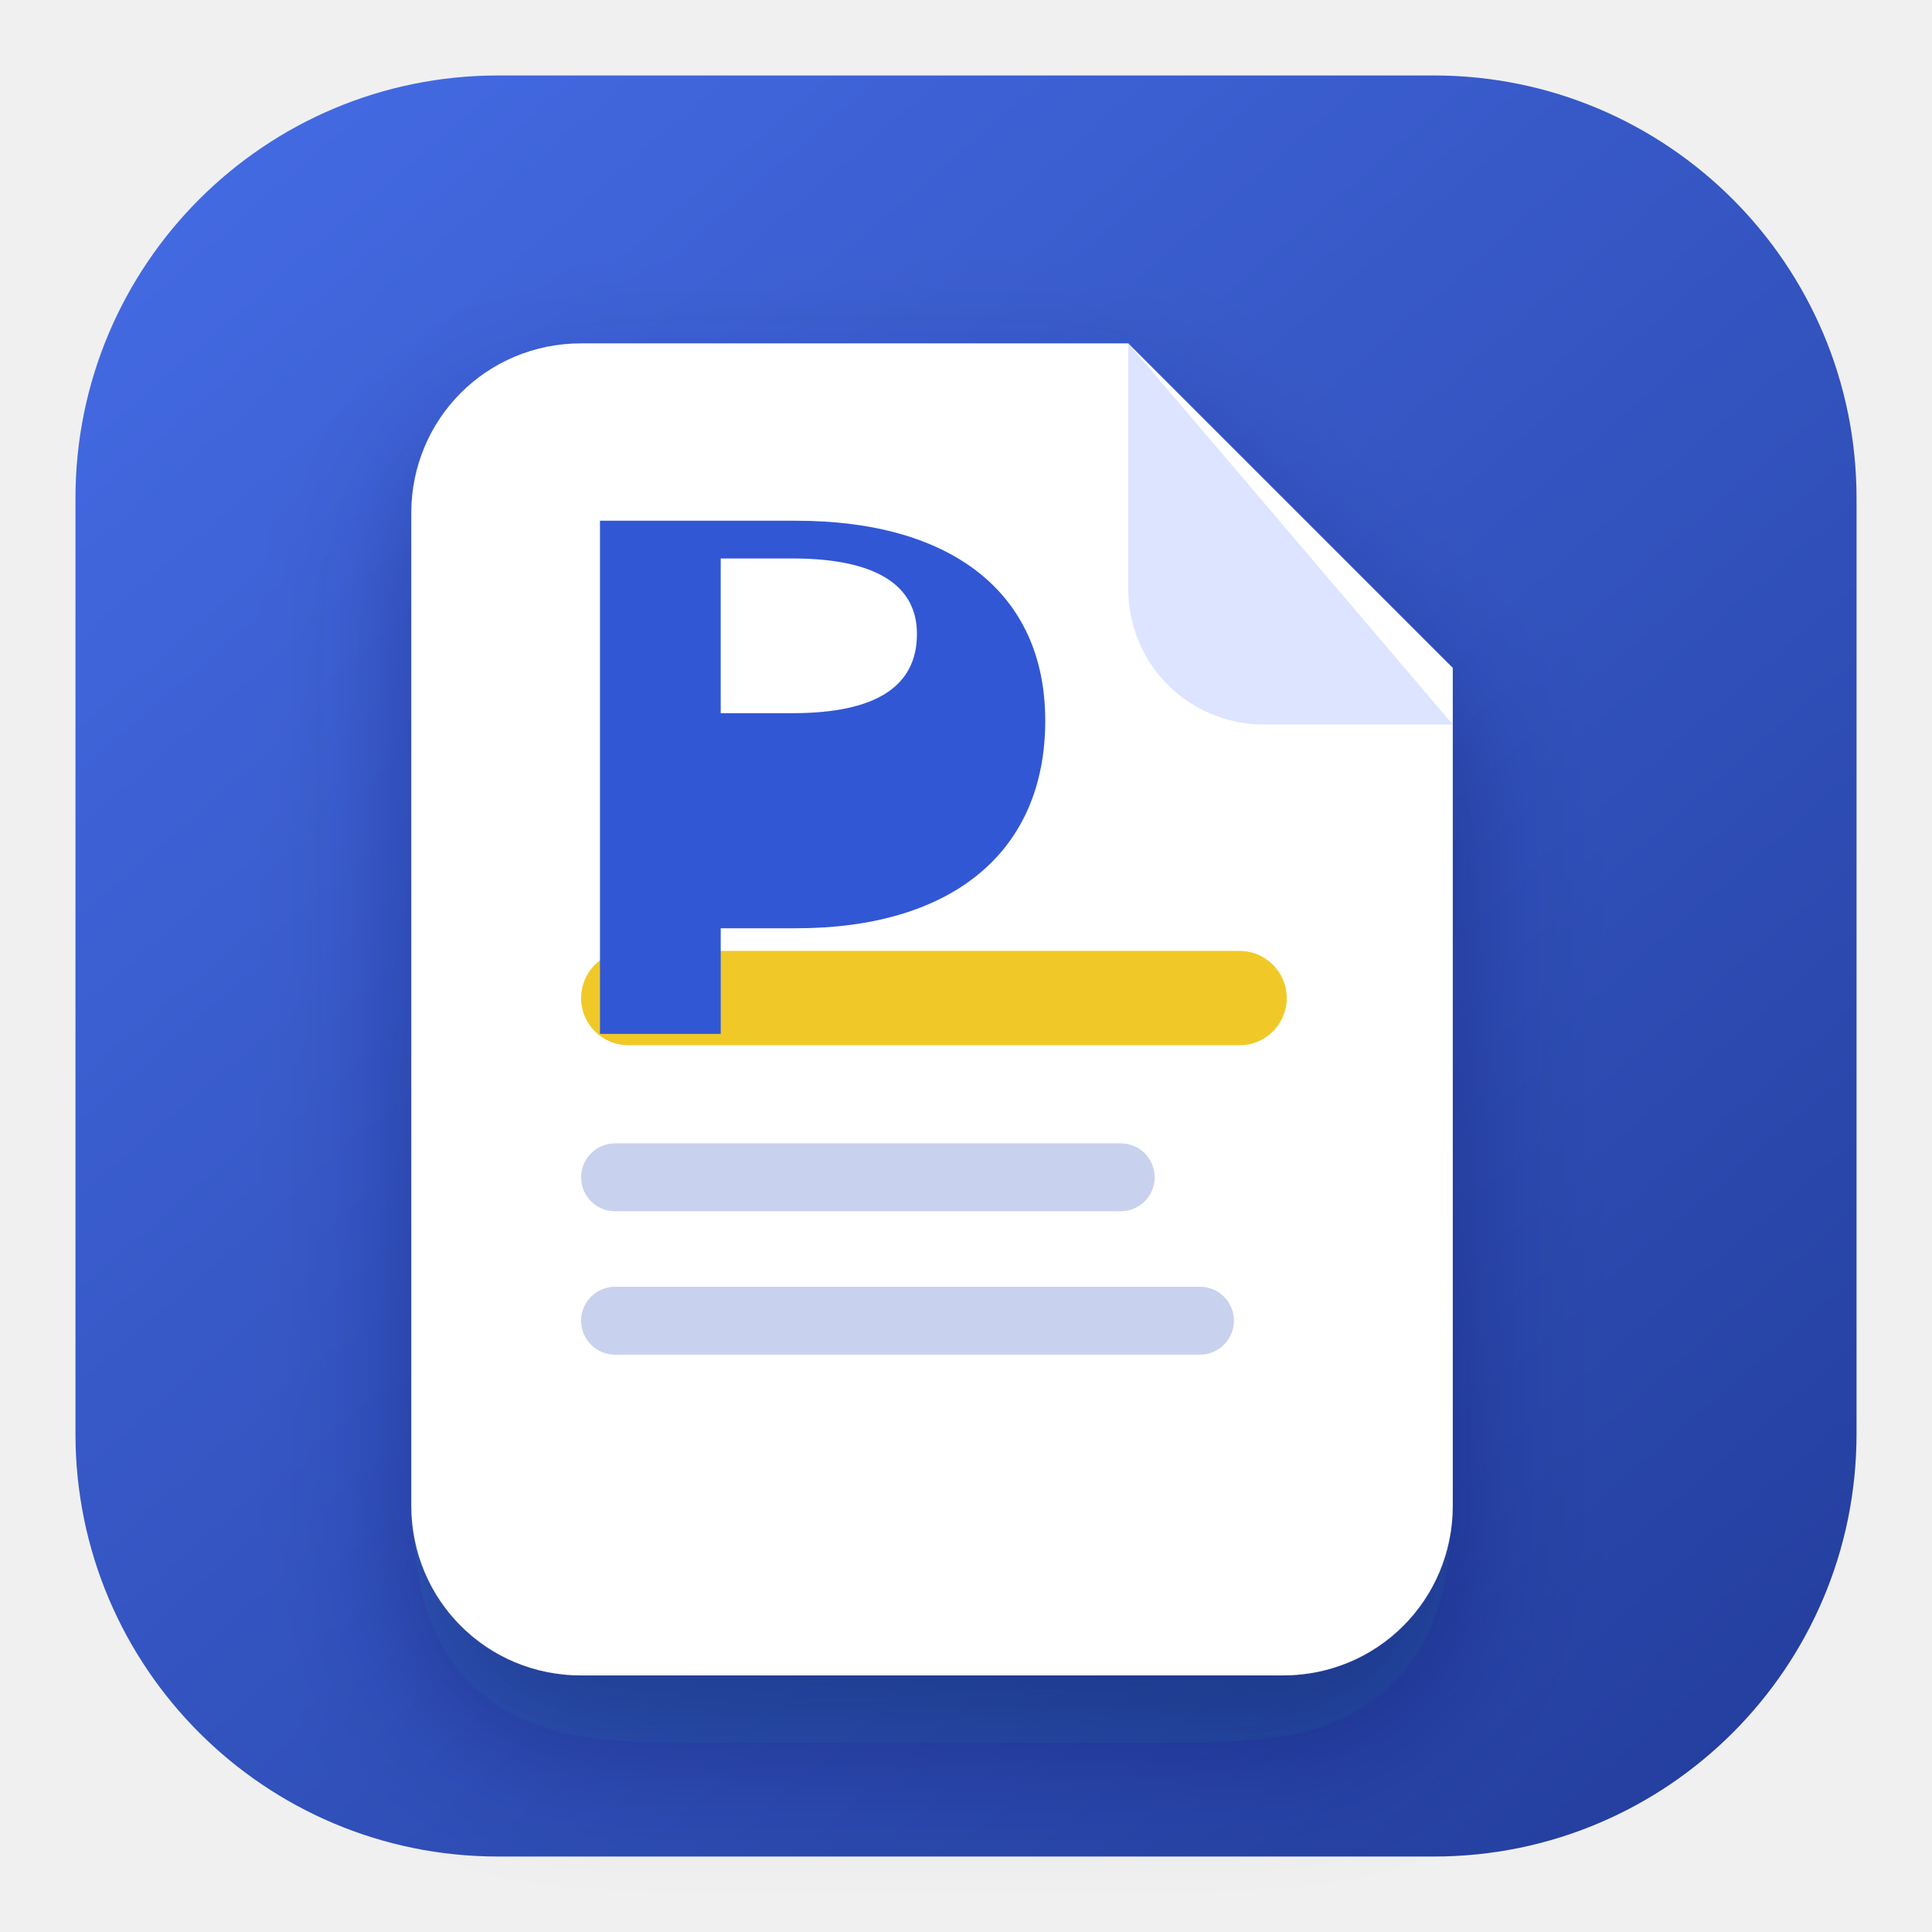
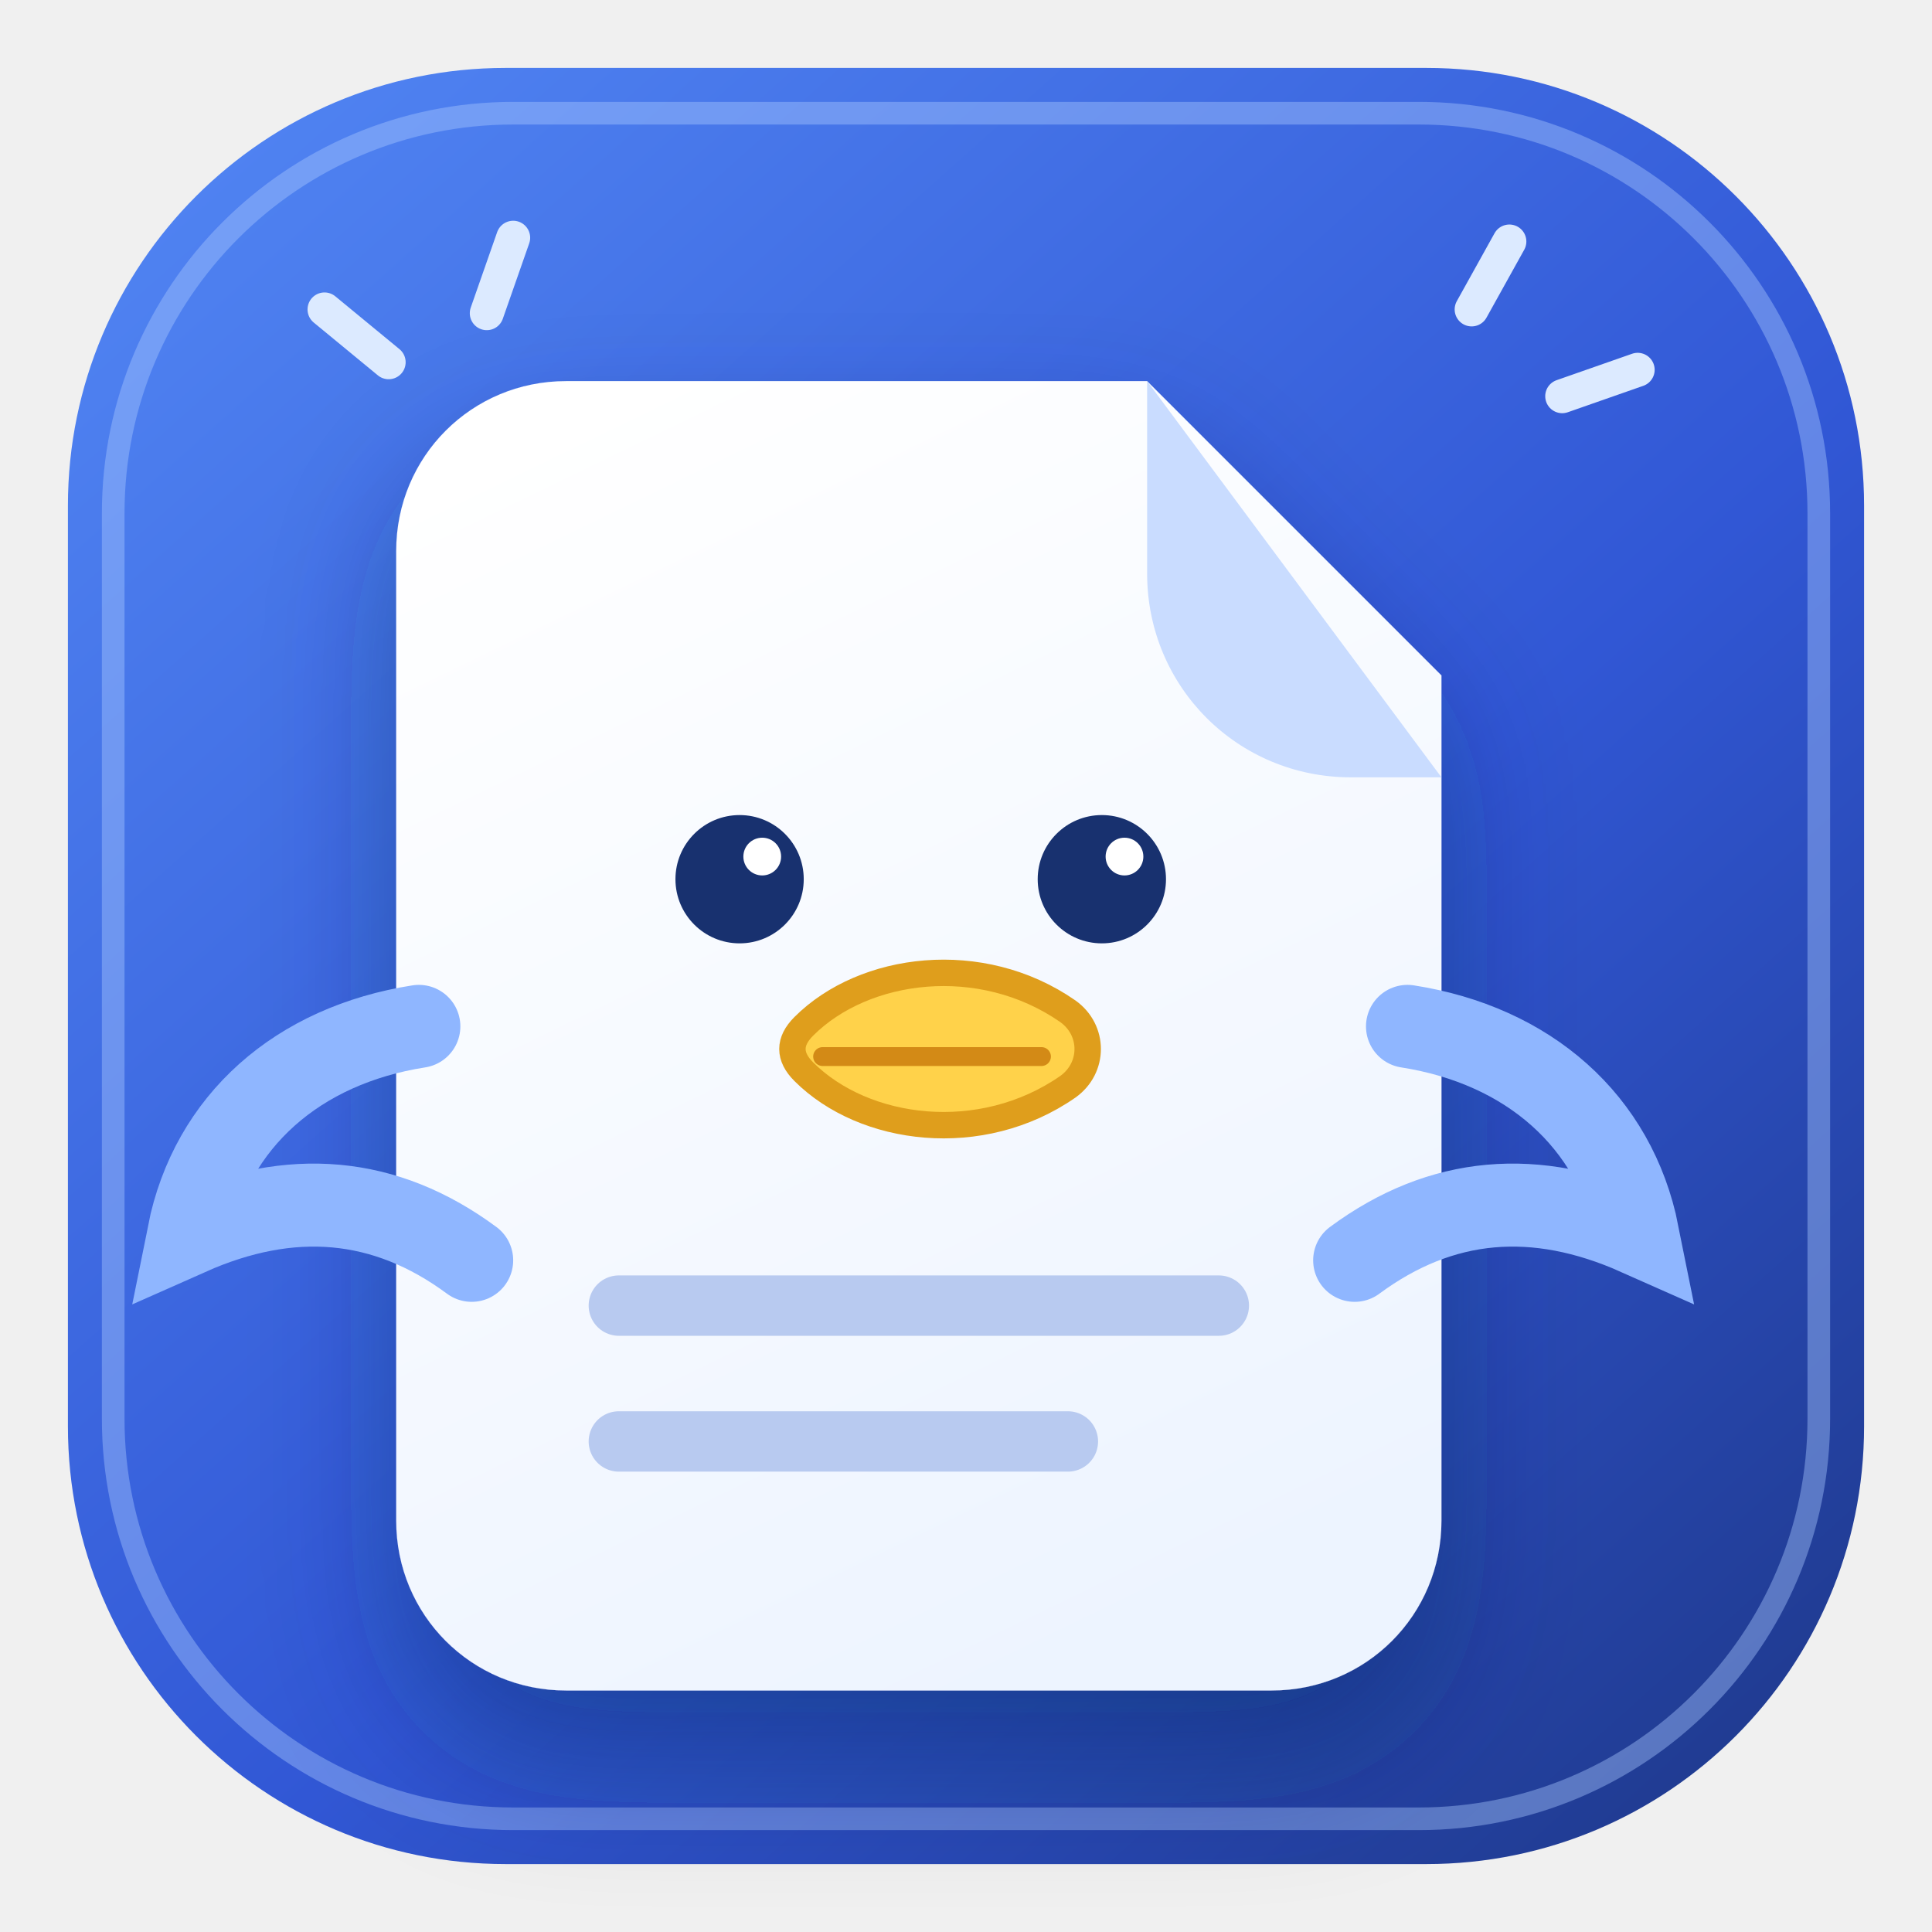
<svg xmlns="http://www.w3.org/2000/svg" viewBox="0 0 512 512">
  <defs>
-     <linearGradient id="bg" x1="68" y1="42" x2="446" y2="478" gradientUnits="userSpaceOnUse">
-       <stop stop-color="#4369e1" />
-       <stop offset="1" stop-color="#243f9f" />
+     <linearGradient id="bg" x1="64" y1="38" x2="454" y2="474" gradientUnits="userSpaceOnUse">
+       <stop stop-color="#4f82f1" />
+       <stop offset=".58" stop-color="#3157d5" />
+       <stop offset="1" stop-color="#203b91" />
    </linearGradient>
-     <filter id="shadow" x="-30%" y="-30%" width="160%" height="170%">
-       <feDropShadow dx="0" dy="18" stdDeviation="18" flood-color="#101c4a" flood-opacity=".34" />
+     <linearGradient id="paper" x1="170" y1="99" x2="326" y2="421" gradientUnits="userSpaceOnUse">
+       <stop stop-color="#ffffff" />
+       <stop offset="1" stop-color="#edf4ff" />
+     </linearGradient>
+     <filter id="shadow" x="-35%" y="-30%" width="170%" height="180%">
+       <feDropShadow dx="0" dy="18" stdDeviation="18" flood-color="#10245e" flood-opacity=".38" />
    </filter>
  </defs>
-   <rect x="20" y="20" width="472" height="472" rx="112" fill="url(#bg)" />
-   <path d="M154 91h145l86 86v222c0 25-20 45-45 45H154c-25 0-45-20-45-45V136c0-25 20-45 45-45Z" fill="#fff" filter="url(#shadow)" />
-   <path d="M299 91v65c0 20 16 36 36 36h50Z" fill="#dce4ff" />
-   <rect x="154" y="252" width="187" height="25" rx="12.5" fill="#f0c928" />
-   <rect x="154" y="303" width="152" height="18" rx="9" fill="#c8d2ee" />
-   <rect x="154" y="341" width="173" height="18" rx="9" fill="#c8d2ee" />
-   <path d="M159 214v-76h52c41 0 66 19 66 53 0 35-25 55-66 55h-20v28h-32Zm32-25h19c22 0 33-7 33-21 0-13-11-20-33-20h-19v41Z" fill="#3157d5" />
+   <rect x="18" y="18" width="476" height="476" rx="116" fill="url(#bg)" />
+   <rect x="30" y="30" width="452" height="452" rx="106" fill="none" stroke="#a9c9ff" stroke-opacity=".42" stroke-width="6" />
+   <path d="M150 101h154l78 78v224c0 25-20 45-45 45H150c-25 0-45-20-45-45V146c0-25 20-45 45-45Z" fill="url(#paper)" filter="url(#shadow)" />
+   <path d="M304 101v51c0 30 24 54 54 54h24Z" fill="#c9dcff" />
+   <path d="M111 272c-32 5-55 25-61 55 27-12 52-10 75 7" fill="none" stroke="#8fb6ff" stroke-width="22" stroke-linecap="round" />
+   <path d="M373 272c32 5 55 25 61 55-27-12-52-10-75 7" fill="none" stroke="#8fb6ff" stroke-width="22" stroke-linecap="round" />
+   <circle cx="196" cy="233" r="17" fill="#18316f" />
+   <circle cx="292" cy="233" r="17" fill="#18316f" />
+   <circle cx="202" cy="227" r="5" fill="#ffffff" />
+   <circle cx="298" cy="227" r="5" fill="#ffffff" />
+   <path d="M213 272c16-16 47-20 70-4 7 5 7 15 0 20-23 16-54 12-70-4-4-4-4-8 0-12Z" fill="#ffd24a" stroke="#df9e1c" stroke-width="7" stroke-linejoin="round" />
+   <path d="M218 280h58" fill="none" stroke="#d38a16" stroke-width="5" stroke-linecap="round" />
+   <path d="M164 346h159M164 382h119" fill="none" stroke="#b8caf0" stroke-width="16" stroke-linecap="round" />
+   <path d="m129 83 7-20M103 96 86 82M390 82l10-18M414 105l20-7" fill="none" stroke="#dceaff" stroke-width="9" stroke-linecap="round" />
</svg>
